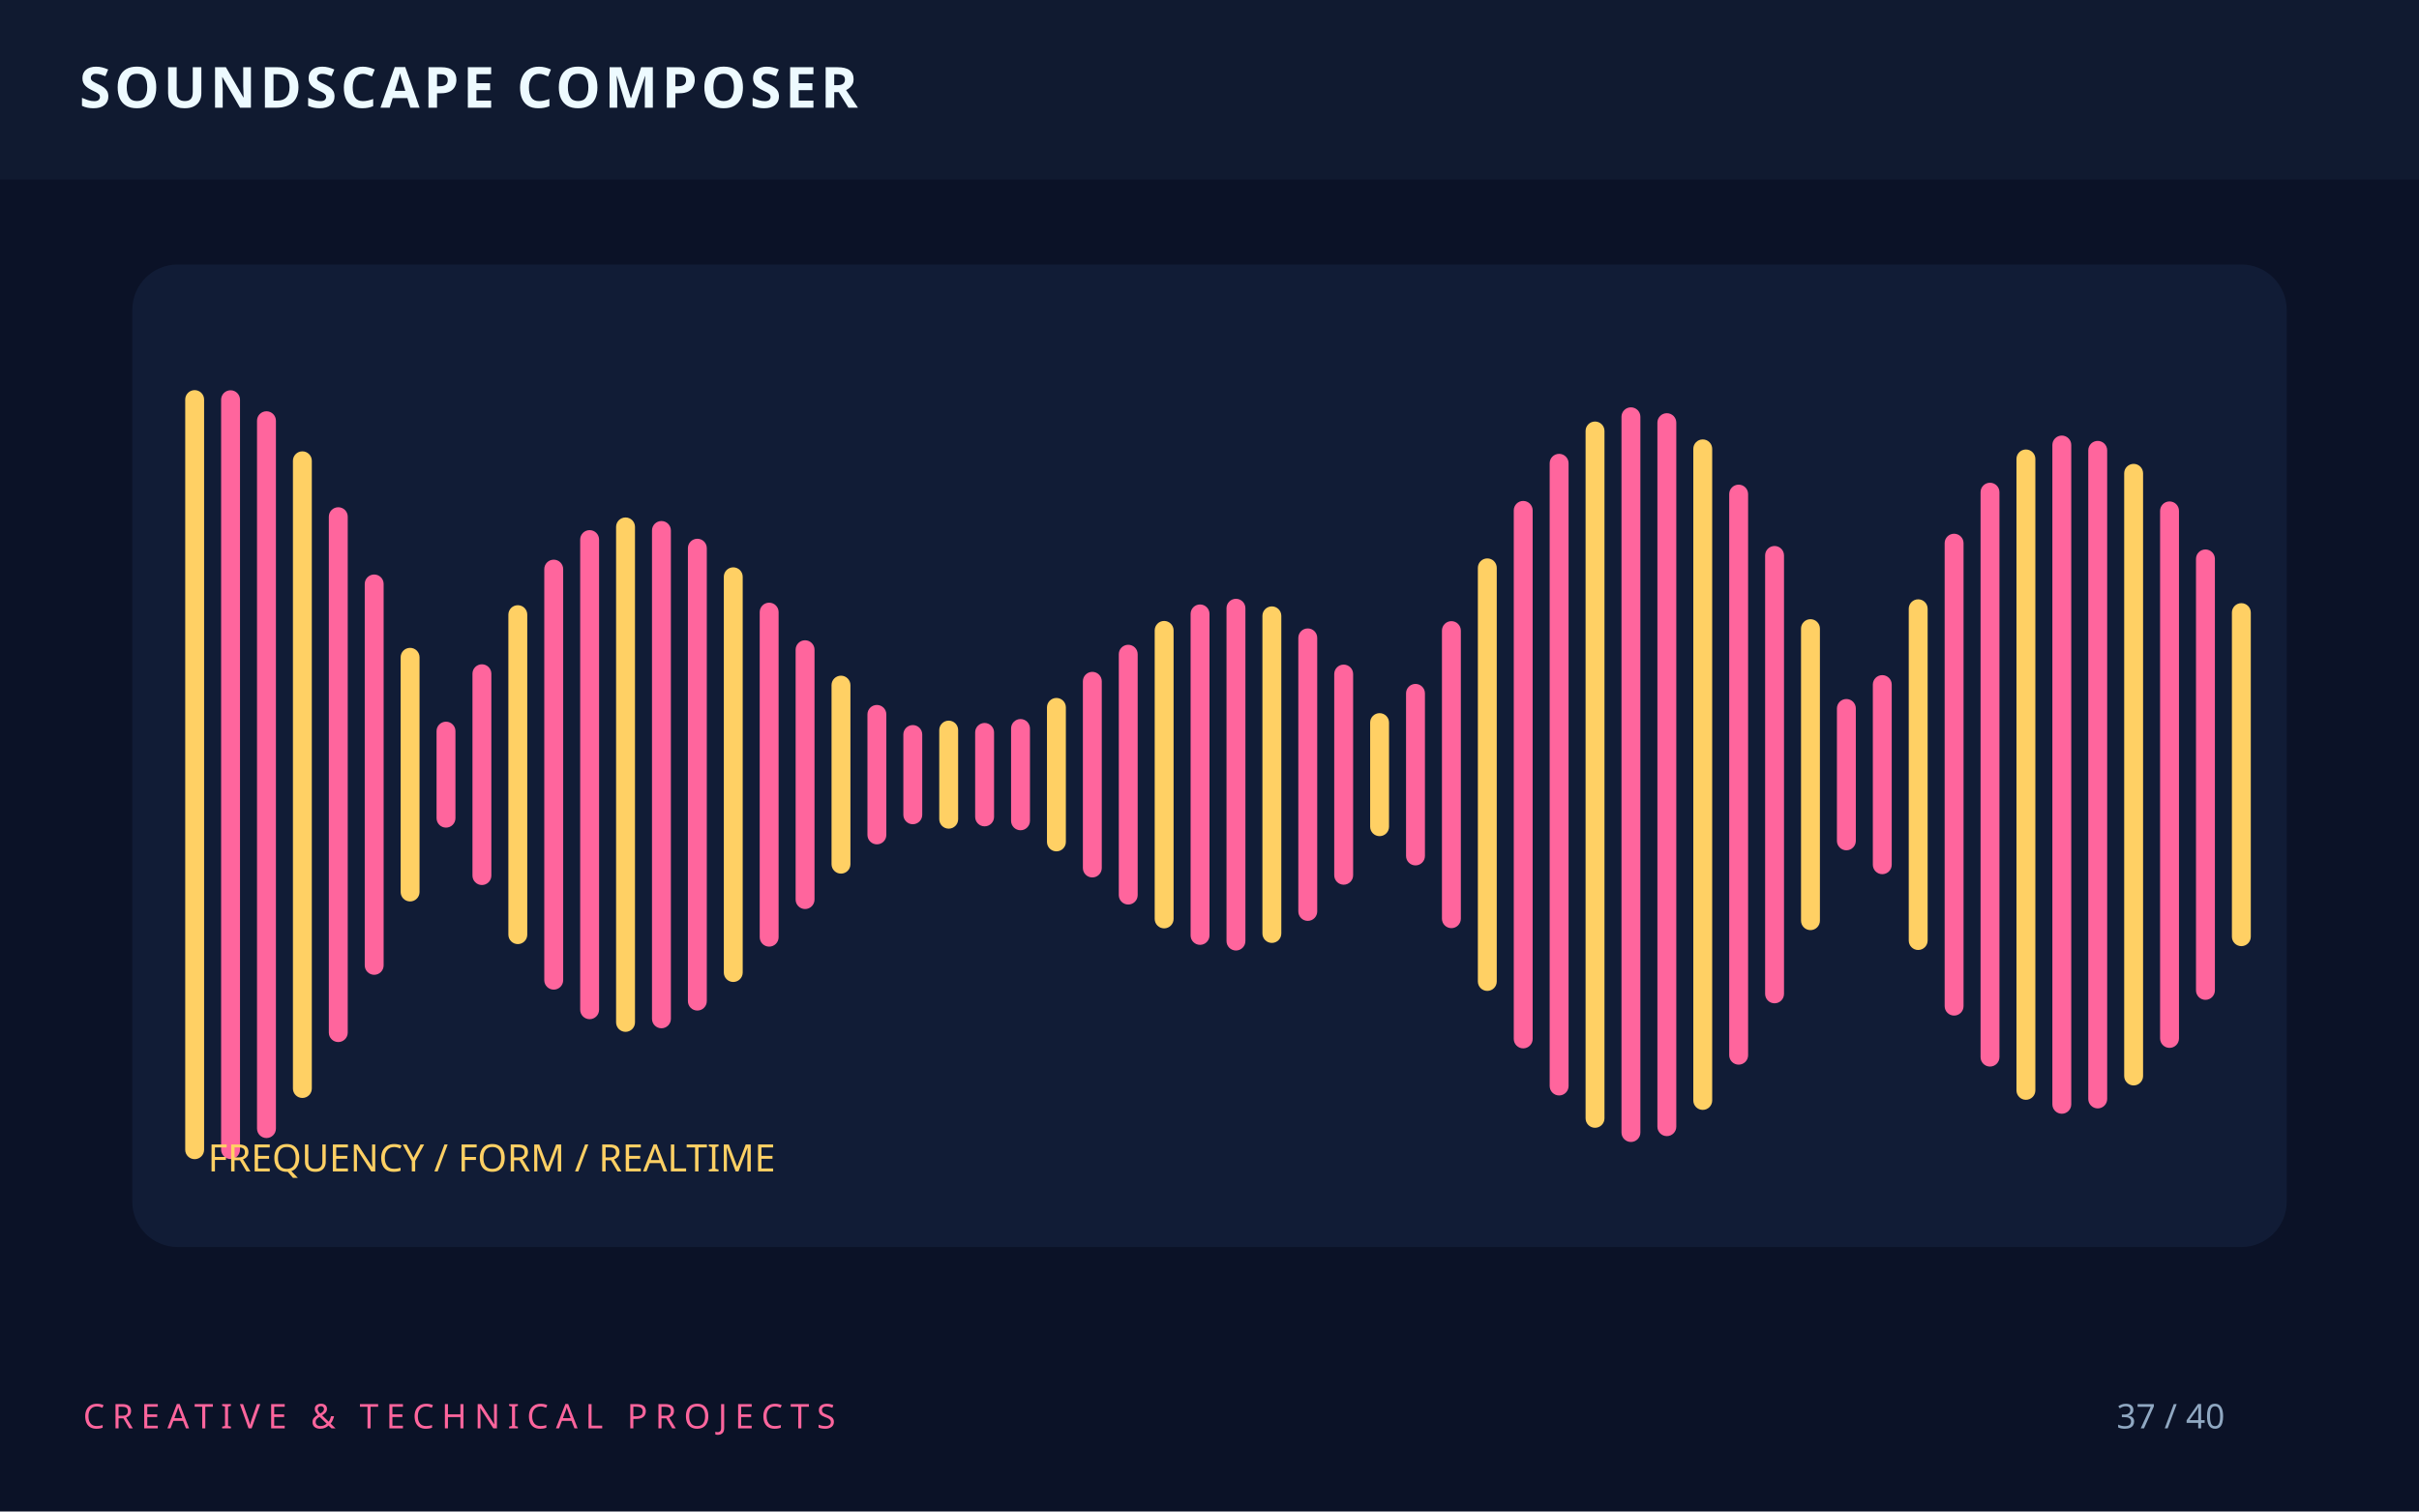
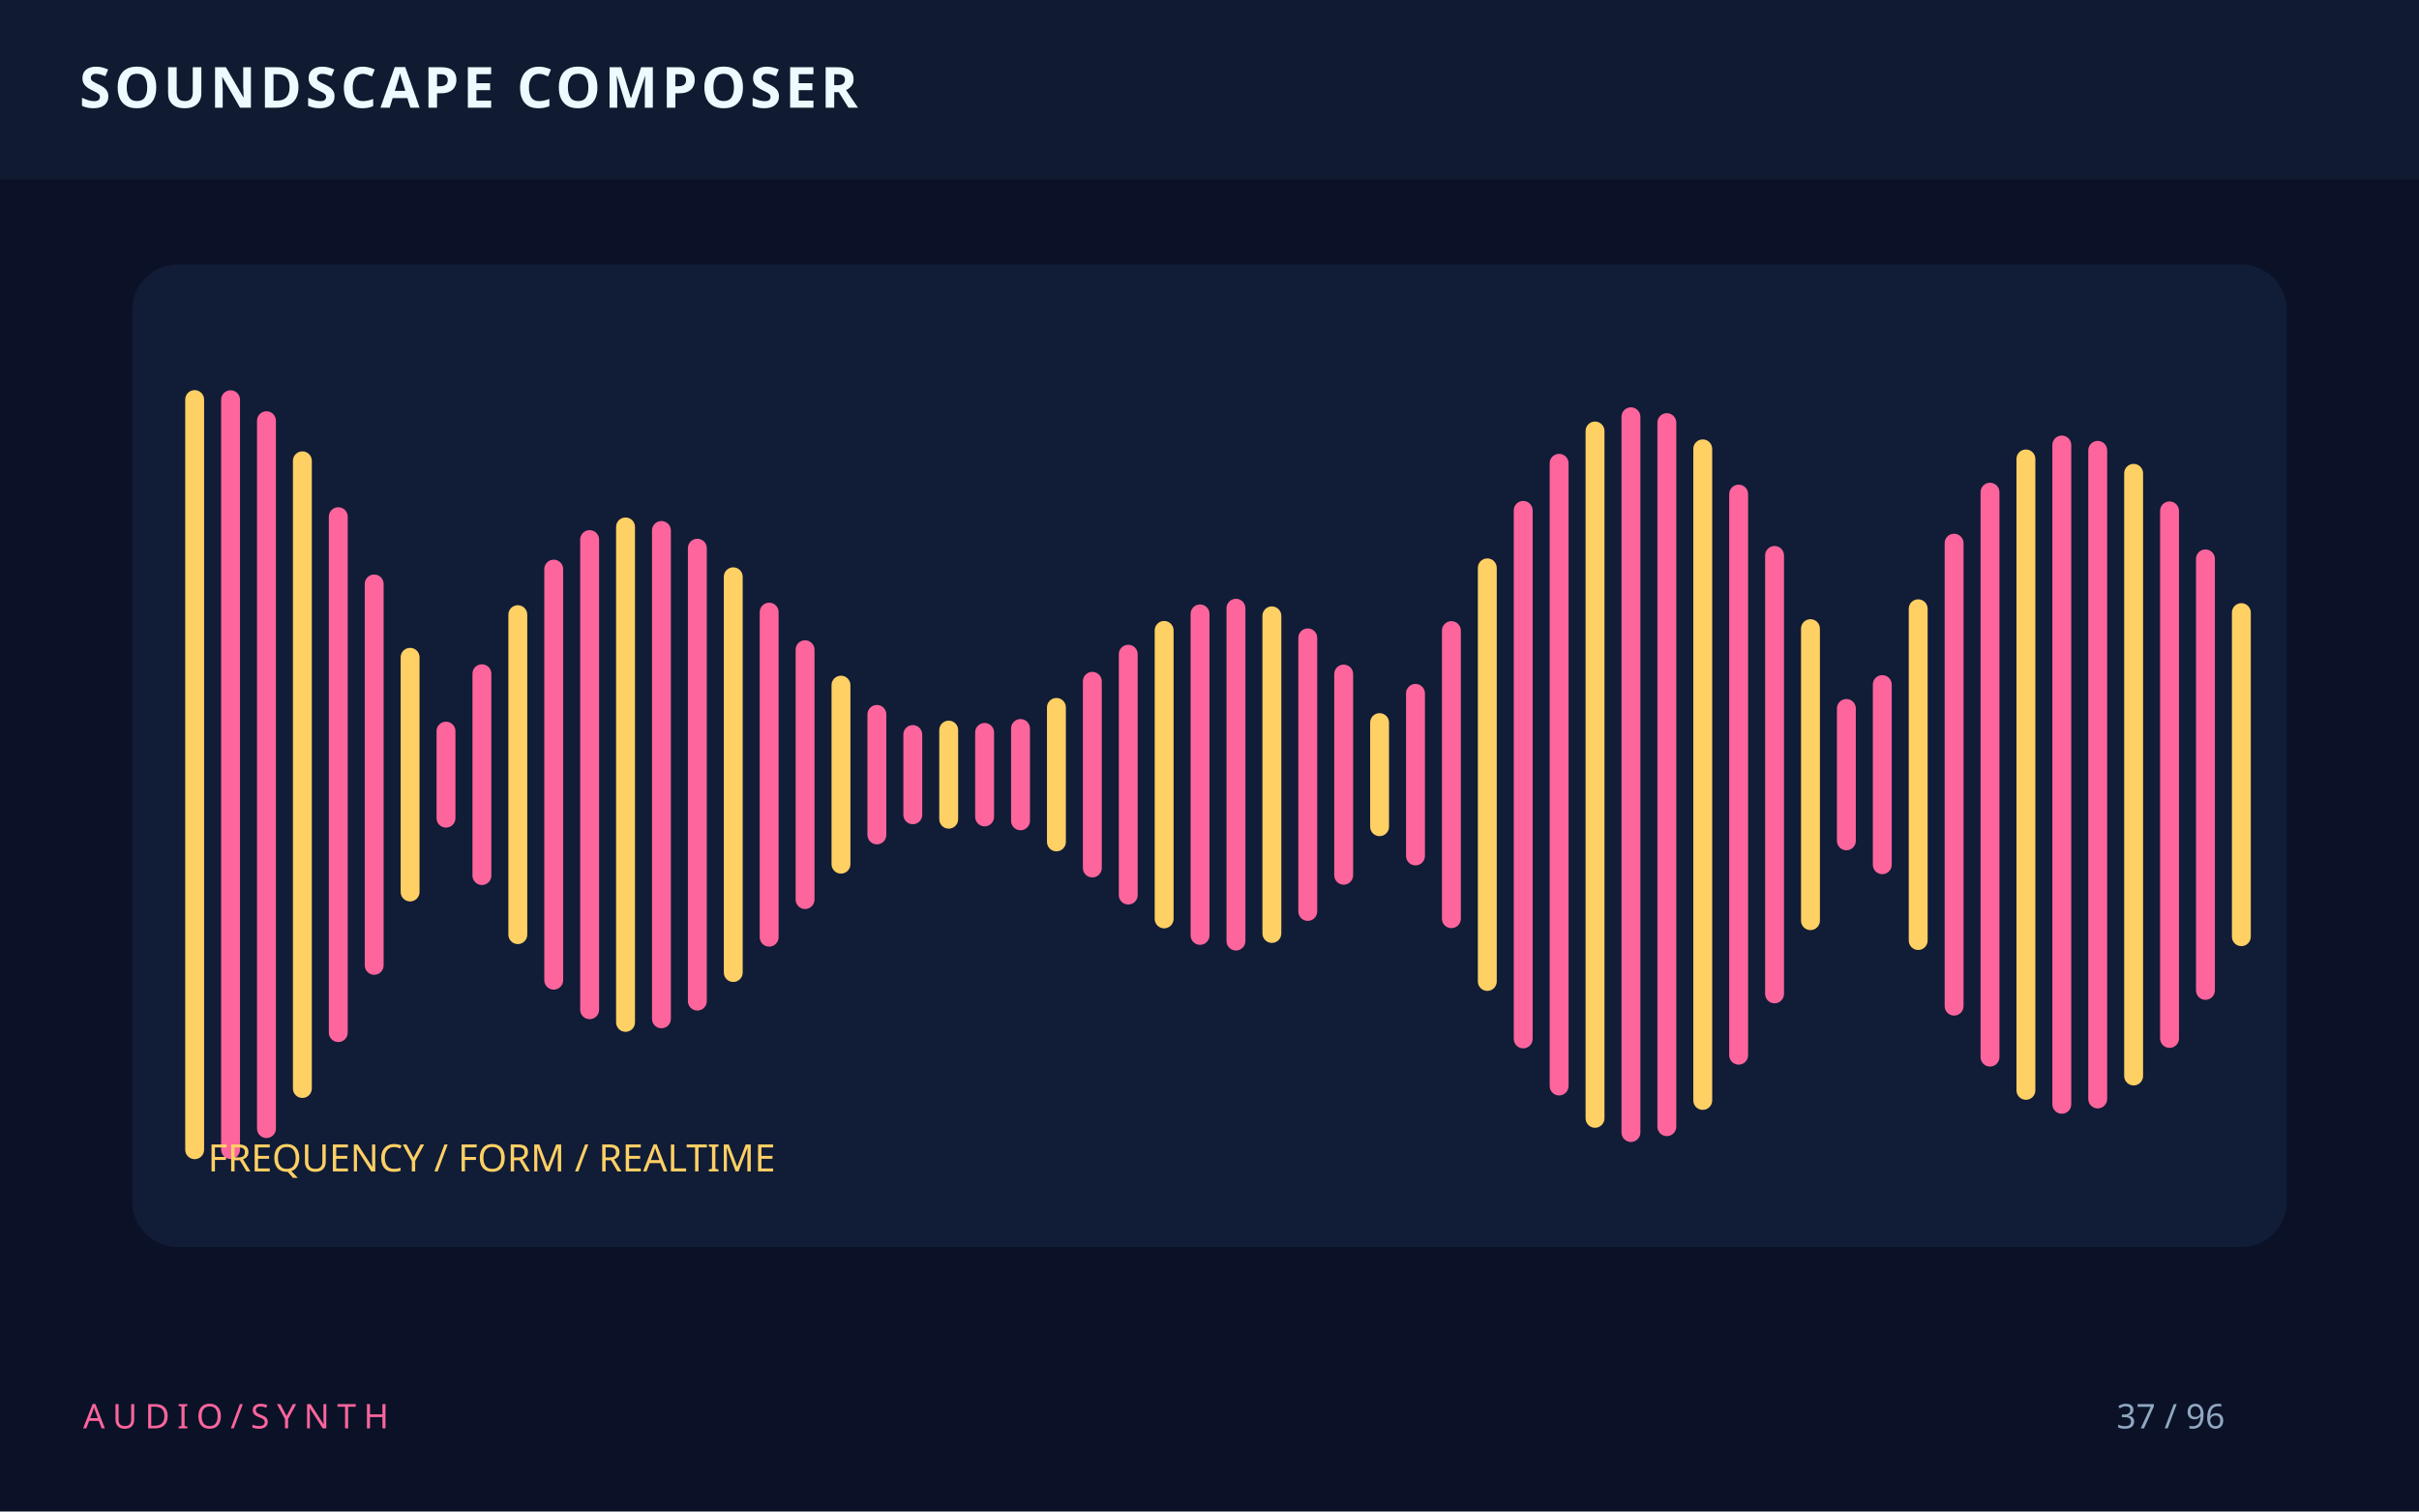
<svg xmlns="http://www.w3.org/2000/svg" width="1280" height="800" viewBox="0 0 1280 800">
  <rect x="0" y="0" width="1280" height="800" rx="0" fill="#0b1227" />
  <rect x="70" y="140" width="1140" height="520" rx="24" fill="#111c36" />
  <rect x="98" y="206.48" width="10" height="407.04" rx="5" fill="#ffd064" />
  <rect x="117" y="206.56" width="10" height="406.881" rx="5" fill="#ff659d" />
  <rect x="136" y="217.67" width="10" height="384.659" rx="5" fill="#ff659d" />
  <rect x="155" y="238.882" width="10" height="342.236" rx="5" fill="#ffd064" />
  <rect x="174" y="268.468" width="10" height="283.063" rx="5" fill="#ff659d" />
  <rect x="193" y="304.067" width="10" height="211.866" rx="5" fill="#ff659d" />
  <rect x="212" y="342.888" width="10" height="134.223" rx="5" fill="#ffd064" />
  <rect x="231" y="381.965" width="10" height="56.07" rx="5" fill="#ff659d" />
  <rect x="250" y="351.587" width="10" height="116.827" rx="5" fill="#ff659d" />
  <rect x="269" y="320.314" width="10" height="179.371" rx="5" fill="#ffd064" />
  <rect x="288" y="296.216" width="10" height="227.568" rx="5" fill="#ff659d" />
  <rect x="307" y="280.577" width="10" height="258.847" rx="5" fill="#ff659d" />
  <rect x="326" y="273.874" width="10" height="272.252" rx="5" fill="#ffd064" />
  <rect x="345" y="275.765" width="10" height="268.47" rx="5" fill="#ff659d" />
  <rect x="364" y="285.143" width="10" height="249.715" rx="5" fill="#ff659d" />
  <rect x="383" y="300.272" width="10" height="219.455" rx="5" fill="#ffd064" />
  <rect x="402" y="318.98" width="10" height="182.041" rx="5" fill="#ff659d" />
  <rect x="421" y="338.878" width="10" height="142.244" rx="5" fill="#ff659d" />
  <rect x="440" y="357.615" width="10" height="104.771" rx="5" fill="#ffd064" />
  <rect x="459" y="373.108" width="10" height="73.784" rx="5" fill="#ff659d" />
  <rect x="478" y="383.755" width="10" height="52.49" rx="5" fill="#ff659d" />
  <rect x="497" y="381.414" width="10" height="57.172" rx="5" fill="#ffd064" />
  <rect x="516" y="382.643" width="10" height="54.714" rx="5" fill="#ff659d" />
  <rect x="535" y="380.568" width="10" height="58.864" rx="5" fill="#ff659d" />
  <rect x="554" y="369.401" width="10" height="81.199" rx="5" fill="#ffd064" />
  <rect x="573" y="355.594" width="10" height="108.812" rx="5" fill="#ff659d" />
  <rect x="592" y="341.257" width="10" height="137.485" rx="5" fill="#ff659d" />
  <rect x="611" y="328.647" width="10" height="162.707" rx="5" fill="#ffd064" />
  <rect x="630" y="319.923" width="10" height="180.154" rx="5" fill="#ff659d" />
  <rect x="649" y="316.921" width="10" height="186.158" rx="5" fill="#ff659d" />
  <rect x="668" y="320.943" width="10" height="178.114" rx="5" fill="#ffd064" />
  <rect x="687" y="332.606" width="10" height="154.787" rx="5" fill="#ff659d" />
  <rect x="706" y="351.756" width="10" height="116.489" rx="5" fill="#ff659d" />
  <rect x="725" y="377.45" width="10" height="65.099" rx="5" fill="#ffd064" />
  <rect x="744" y="361.972" width="10" height="96.056" rx="5" fill="#ff659d" />
  <rect x="763" y="328.758" width="10" height="162.483" rx="5" fill="#ff659d" />
  <rect x="782" y="295.548" width="10" height="228.905" rx="5" fill="#ffd064" />
  <rect x="801" y="265.132" width="10" height="289.736" rx="5" fill="#ff659d" />
  <rect x="820" y="240.202" width="10" height="339.595" rx="5" fill="#ff659d" />
  <rect x="839" y="223.099" width="10" height="373.803" rx="5" fill="#ffd064" />
  <rect x="858" y="215.587" width="10" height="388.827" rx="5" fill="#ff659d" />
  <rect x="877" y="218.686" width="10" height="382.628" rx="5" fill="#ff659d" />
  <rect x="896" y="232.565" width="10" height="354.87" rx="5" fill="#ffd064" />
  <rect x="915" y="256.51" width="10" height="306.981" rx="5" fill="#ff659d" />
  <rect x="934" y="288.976" width="10" height="242.047" rx="5" fill="#ff659d" />
  <rect x="953" y="327.716" width="10" height="164.568" rx="5" fill="#ffd064" />
  <rect x="972" y="369.964" width="10" height="80.072" rx="5" fill="#ff659d" />
  <rect x="991" y="357.322" width="10" height="105.356" rx="5" fill="#ff659d" />
  <rect x="1010" y="317.2" width="10" height="185.6" rx="5" fill="#ffd064" />
  <rect x="1029" y="282.484" width="10" height="255.032" rx="5" fill="#ff659d" />
  <rect x="1048" y="255.501" width="10" height="308.997" rx="5" fill="#ff659d" />
  <rect x="1067" y="237.902" width="10" height="344.195" rx="5" fill="#ffd064" />
  <rect x="1086" y="230.527" width="10" height="358.945" rx="5" fill="#ff659d" />
  <rect x="1105" y="233.352" width="10" height="353.296" rx="5" fill="#ff659d" />
  <rect x="1124" y="245.509" width="10" height="328.981" rx="5" fill="#ffd064" />
  <rect x="1143" y="265.392" width="10" height="289.217" rx="5" fill="#ff659d" />
  <rect x="1162" y="290.814" width="10" height="238.372" rx="5" fill="#ff659d" />
  <rect x="1181" y="319.234" width="10" height="181.533" rx="5" fill="#ffd064" />
  <text x="110" y="620" font-family="system-ui,sans-serif" font-size="20" fill="#ffd064">FREQUENCY / FORM / REALTIME</text>
  <rect x="0" y="0" width="1280" height="95" rx="0" fill="#101a30" />
  <text x="42" y="57" font-family="system-ui,sans-serif" font-size="30" fill="#edfaff" font-weight="700" letter-spacing="2">SOUNDSCAPE COMPOSER</text>
-   <text x="44" y="756" font-family="system-ui,sans-serif" font-size="18" fill="#ff659d" letter-spacing="4">CREATIVE &amp; TECHNICAL PROJECTS</text>
-   <text x="1120" y="756" font-family="system-ui,sans-serif" font-size="18" fill="#90a8c2">37 / 40</text>
+   <text x="44" y="756" font-family="system-ui,sans-serif" font-size="18" fill="#ff659d" letter-spacing="4">AUDIO/SYNTH</text>
+   <text x="1120" y="756" font-family="system-ui,sans-serif" font-size="18" fill="#90a8c2">37 / 96</text>
</svg>
